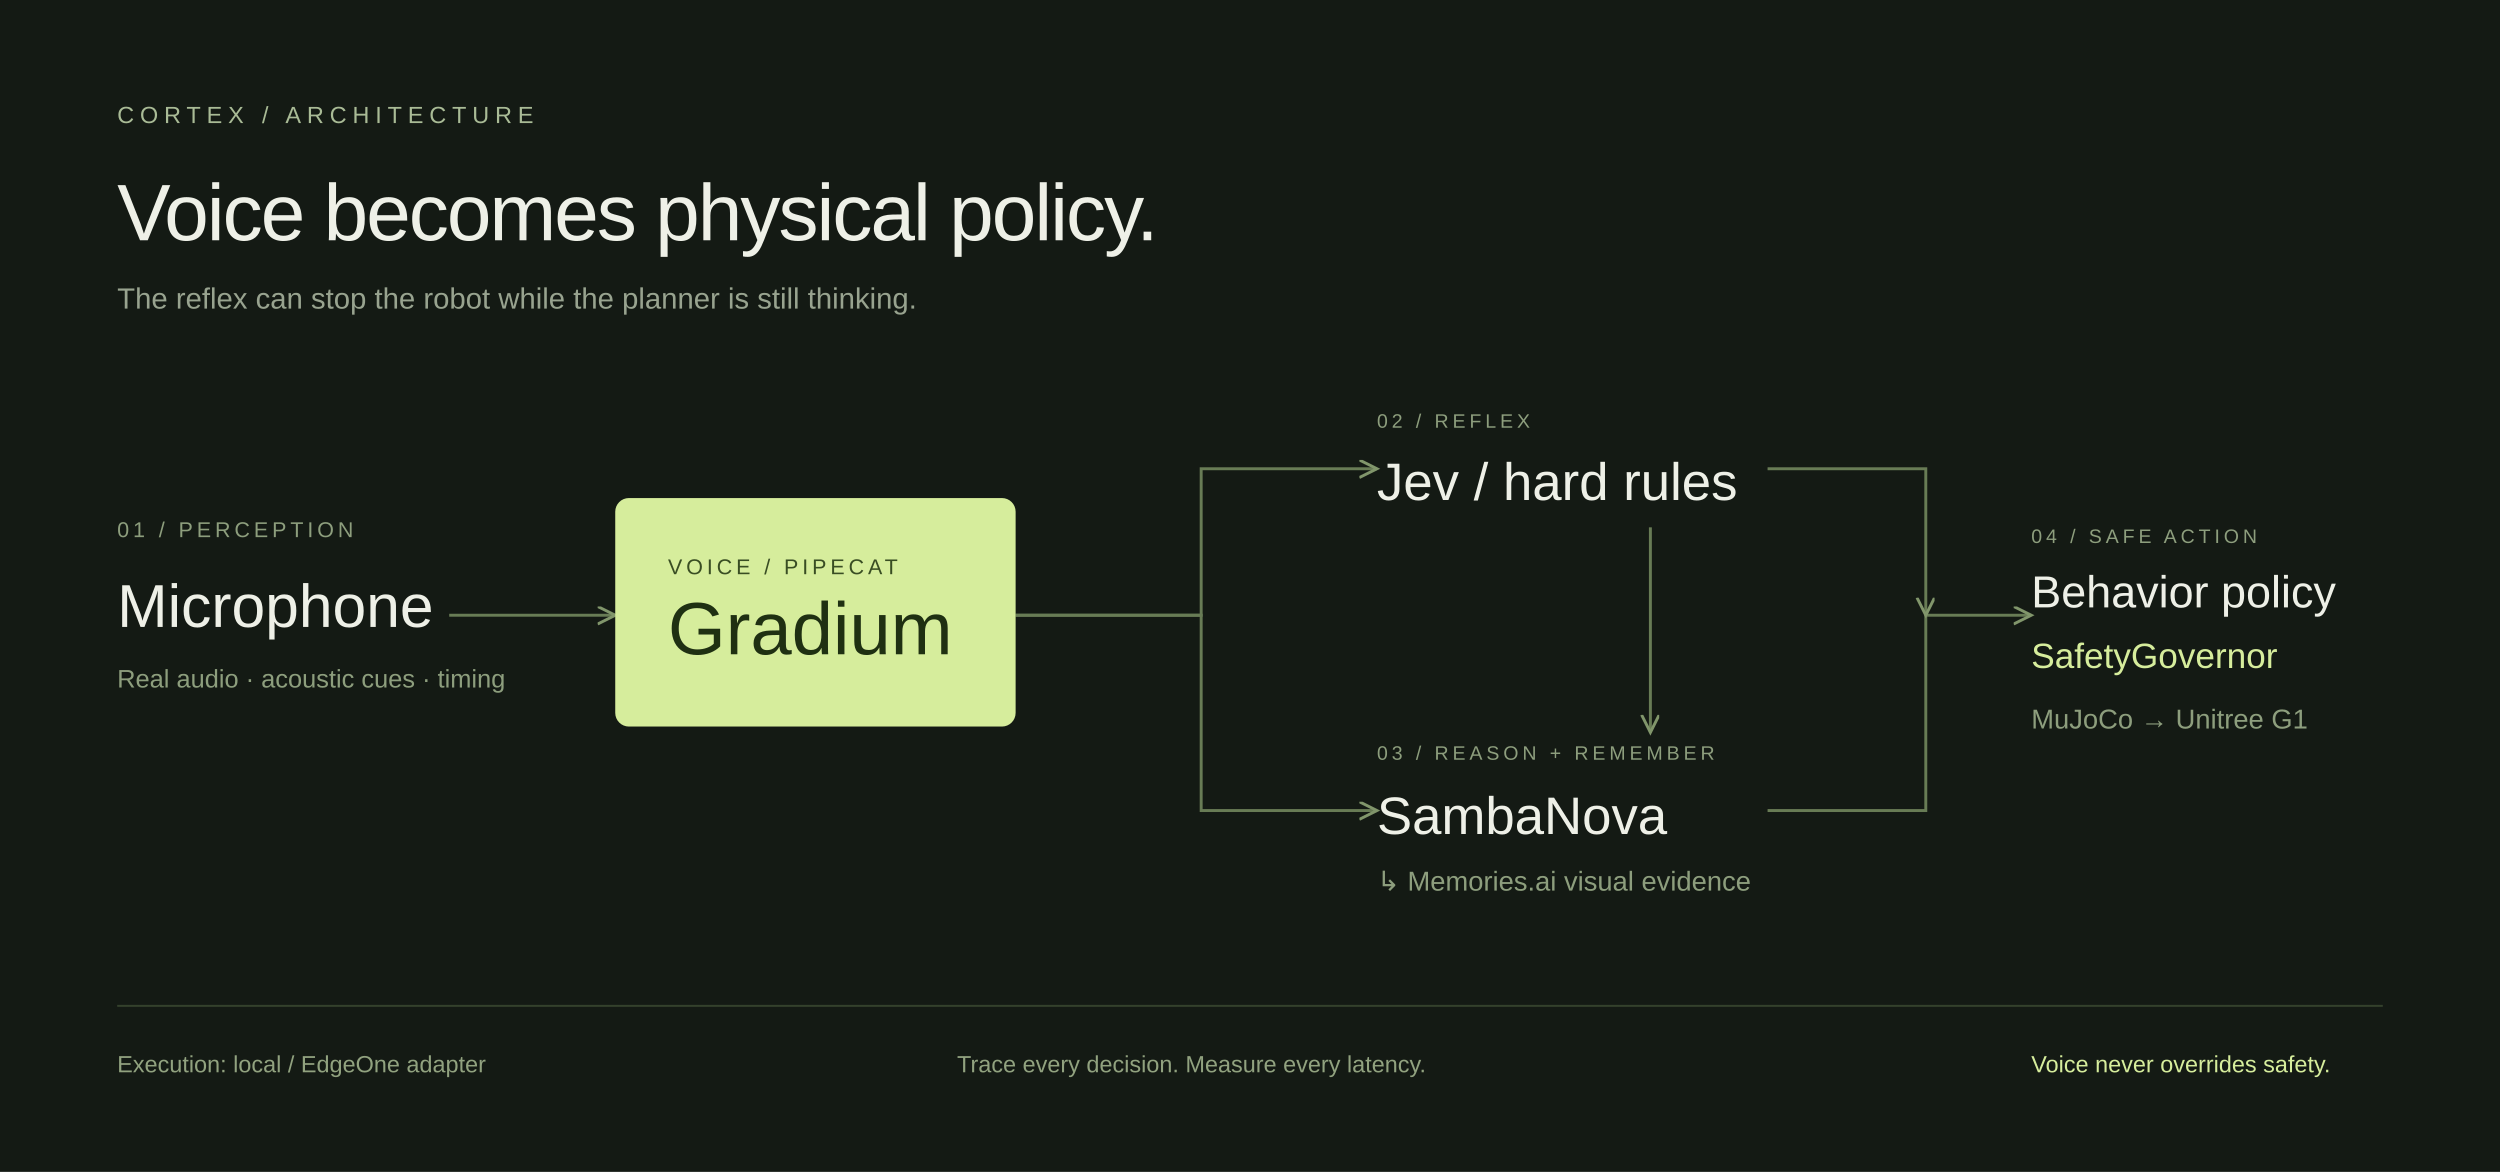
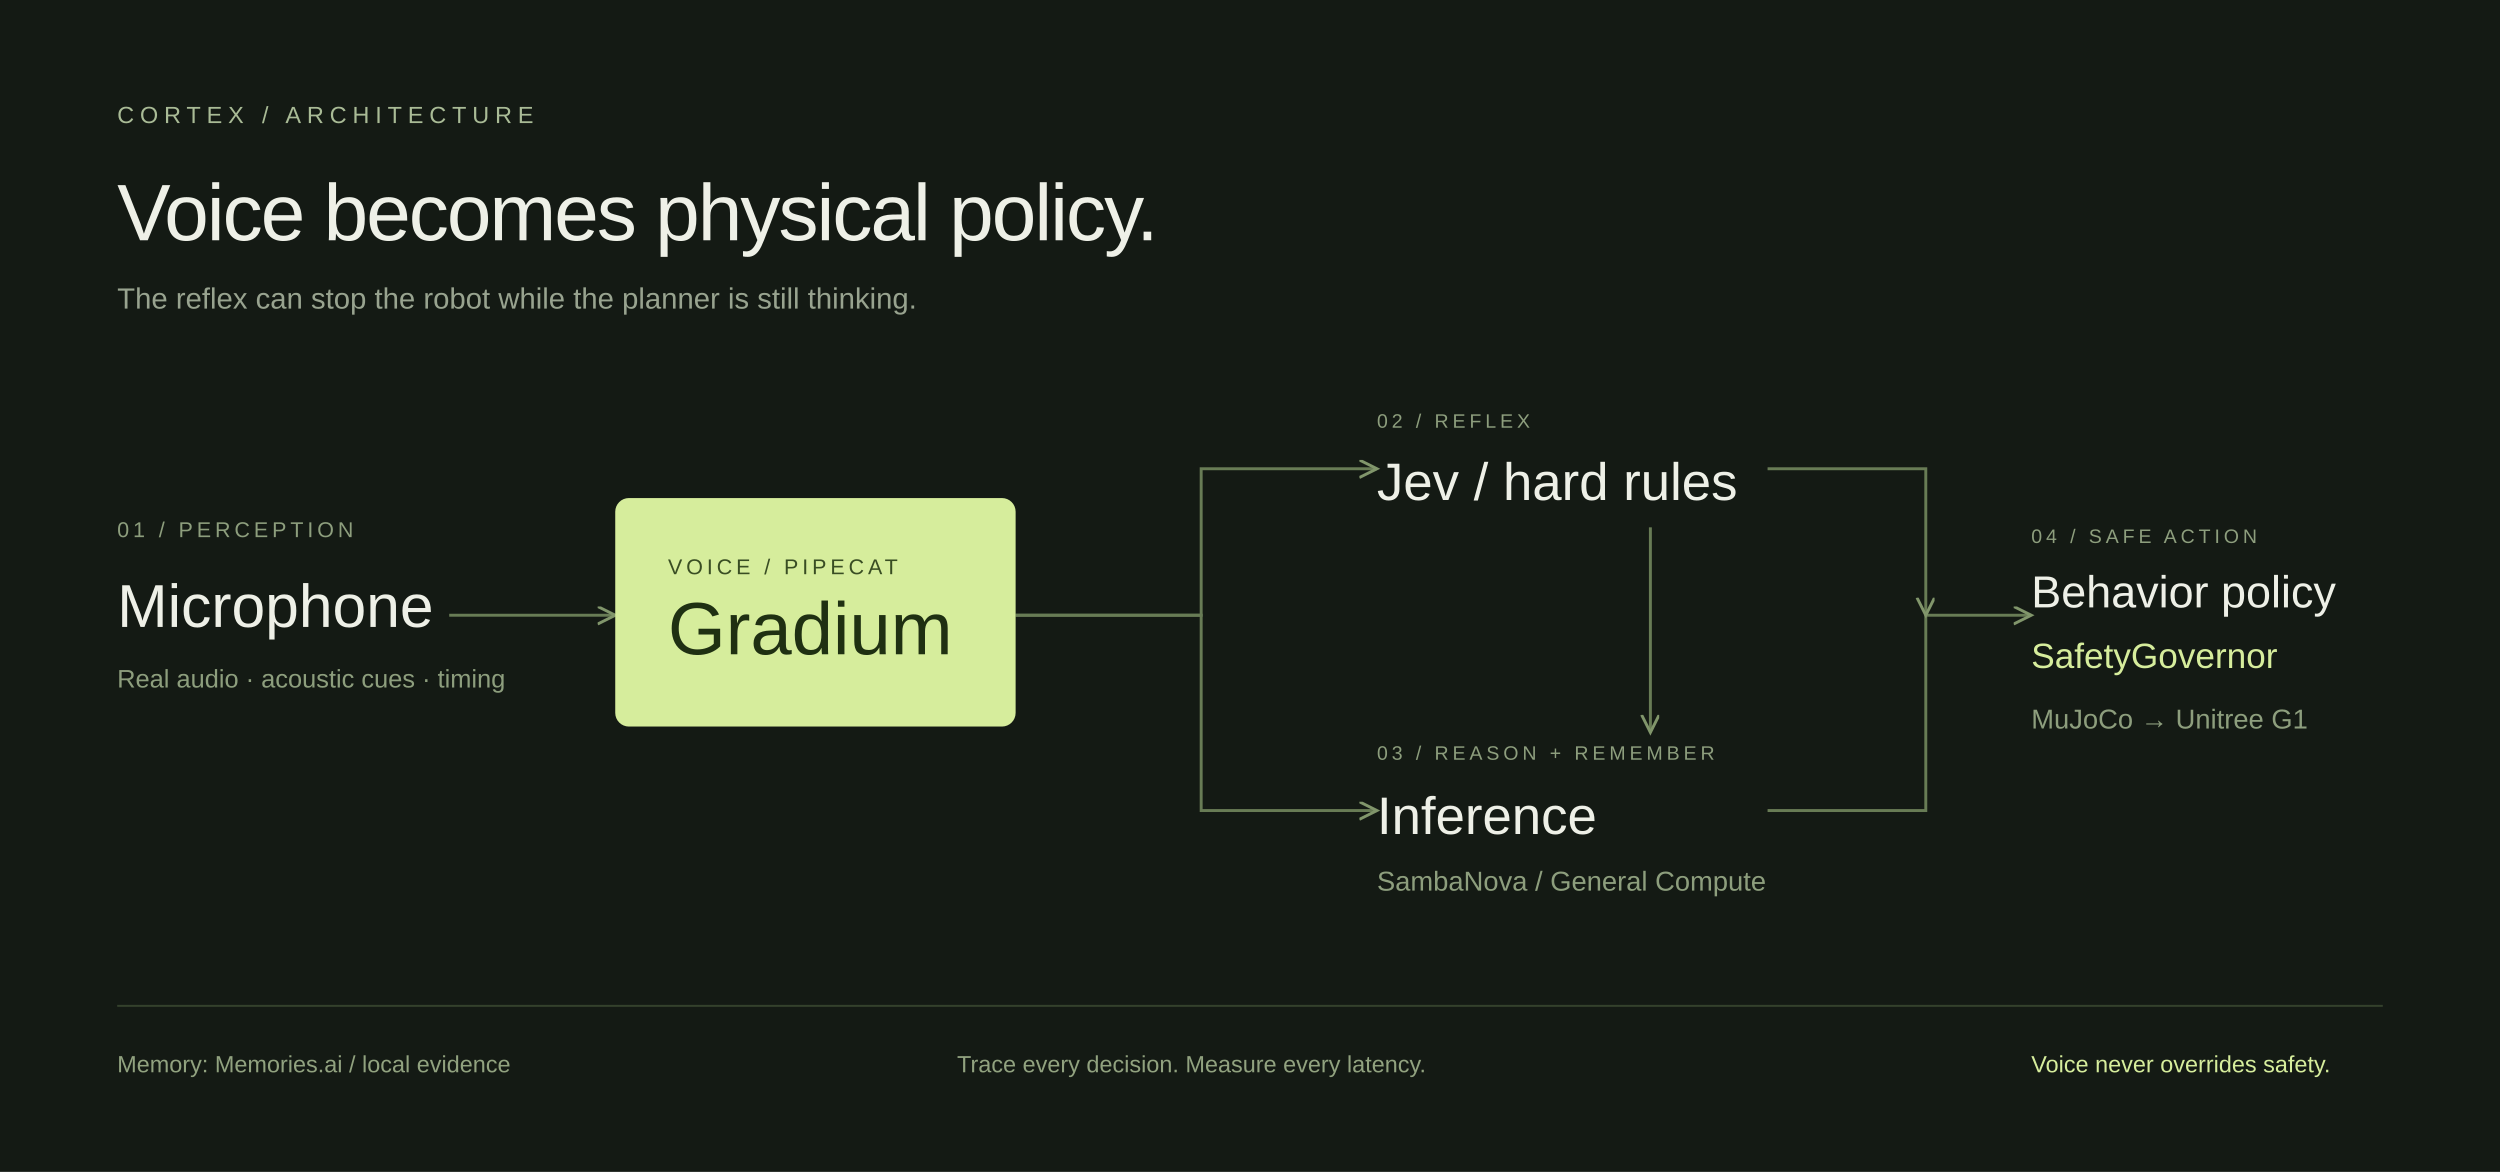
<svg xmlns="http://www.w3.org/2000/svg" width="1280" height="600" viewBox="0 0 1280 600">
  <defs>
    <marker id="a" markerWidth="8" markerHeight="8" refX="6" refY="3" orient="auto">
      <path d="M0 0L6 3L0 6" fill="none" stroke="#81966b" />
    </marker>
  </defs>
  <rect width="1280" height="600" fill="#141a14" />
  <g font-family="Arial,sans-serif" fill="#eef0e7">
    <text x="60" y="63" font-size="12" letter-spacing="3" fill="#a9bb96">CORTEX / ARCHITECTURE</text>
    <text x="60" y="123" font-size="41" letter-spacing="-1">Voice becomes physical policy.</text>
    <text x="60" y="158" font-size="15" fill="#98a38f">The reflex can stop the robot while the planner is still thinking.</text>
    <g stroke="#687c55" stroke-width="1.5" fill="none" marker-end="url(#a)">
      <path d="M230 315H315" />
      <path d="M520 315H615V240H705" />
      <path d="M520 315H615V415H705" />
      <path d="M845 270V375" />
      <path d="M905 415H986V315H1040" />
      <path d="M905 240H986V315" />
    </g>
    <text x="60" y="275" font-size="11" letter-spacing="2" fill="#8d9e7d">01 / PERCEPTION</text>
    <text x="60" y="321" font-size="31">Microphone</text>
    <text x="60" y="352" font-size="13" fill="#8d9e7d">Real audio · acoustic cues · timing</text>
    <rect x="315" y="255" width="205" height="117" rx="7" fill="#d6ed9c" />
    <text x="342" y="294" font-size="11" letter-spacing="2" fill="#394d23">VOICE / PIPECAT</text>
    <text x="342" y="335" font-size="38" fill="#1f3012">Gradium</text>
    <text x="705" y="219" font-size="10" letter-spacing="2" fill="#8d9e7d">02 / REFLEX</text>
    <text x="705" y="256" font-size="27">Jev / hard rules</text>
    <text x="705" y="389" font-size="10" letter-spacing="2" fill="#8d9e7d">03 / REASON + REMEMBER</text>
-     <text x="705" y="427" font-size="27">SambaNova</text>
-     <text x="705" y="456" font-size="14" fill="#8d9e7d">↳ Memories.ai visual evidence</text>
+     <text x="705" y="427" font-size="27">Inference</text>
+     <text x="705" y="456" font-size="14" fill="#8d9e7d">SambaNova / General Compute</text>
    <text x="1040" y="278" font-size="10" letter-spacing="2" fill="#8d9e7d">04 / SAFE ACTION</text>
    <text x="1040" y="311" font-size="23">Behavior policy</text>
    <text x="1040" y="342" font-size="18" fill="#d6ed9c">SafetyGovernor</text>
    <text x="1040" y="373" font-size="14" fill="#8d9e7d">MuJoCo → Unitree G1</text>
    <path d="M60 515H1220" stroke="#34412c" />
-     <text x="60" y="549" font-size="12" fill="#91a27f">Execution: local / EdgeOne adapter</text>
+     <text x="60" y="549" font-size="12" fill="#91a27f">Memory: Memories.ai / local evidence</text>
    <text x="490" y="549" font-size="12" fill="#91a27f">Trace every decision. Measure every latency.</text>
    <text x="1040" y="549" font-size="12" fill="#d6ed9c">Voice never overrides safety.</text>
  </g>
</svg>
